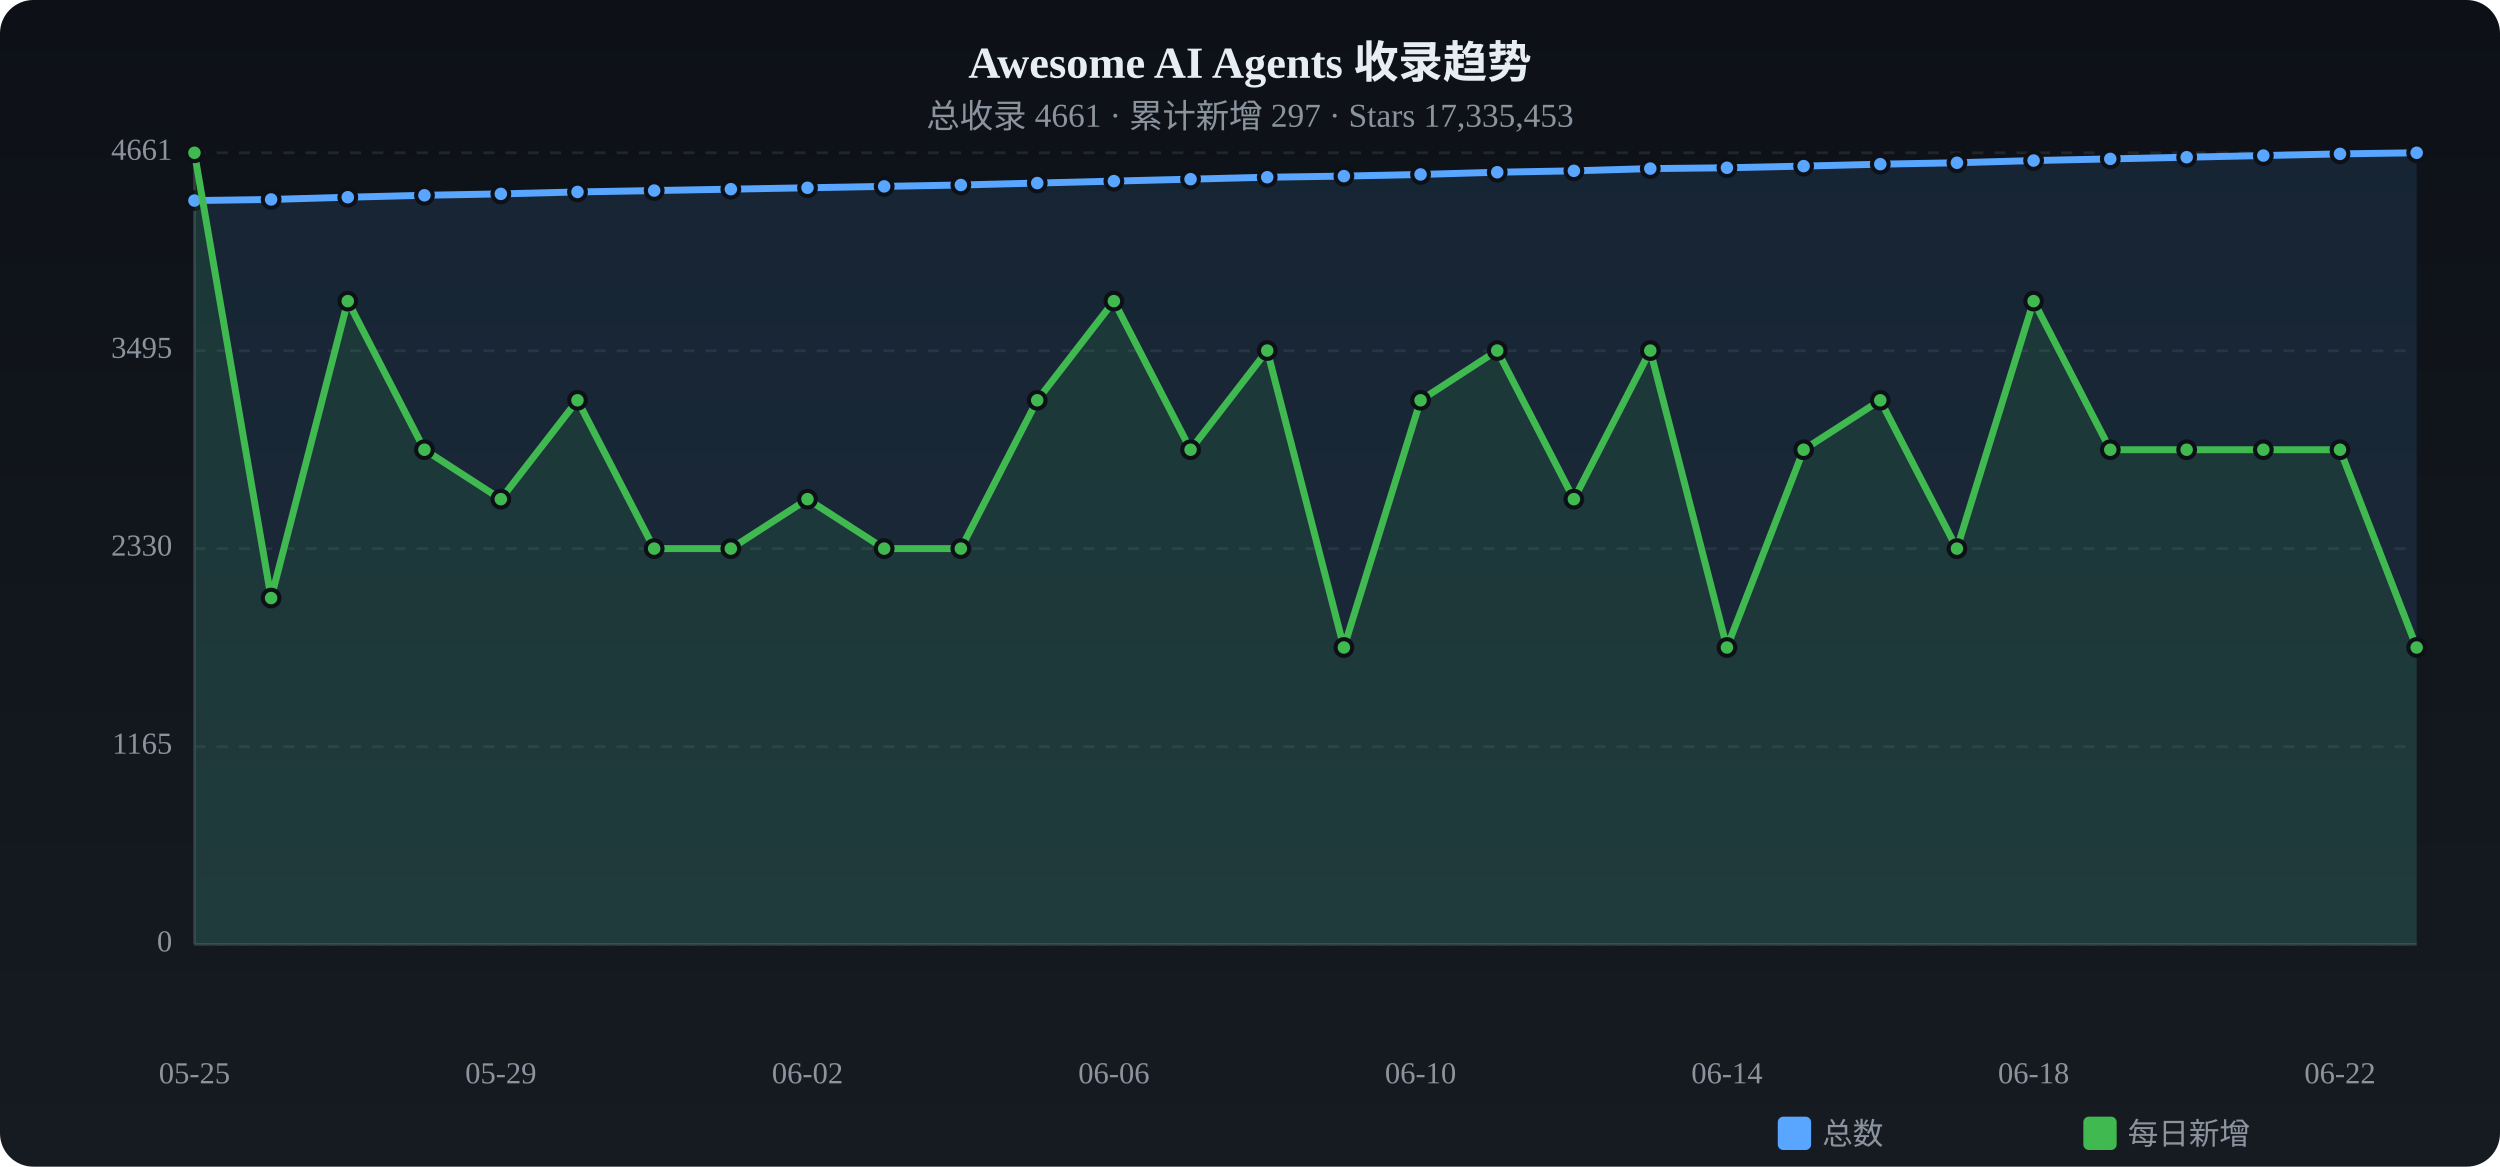
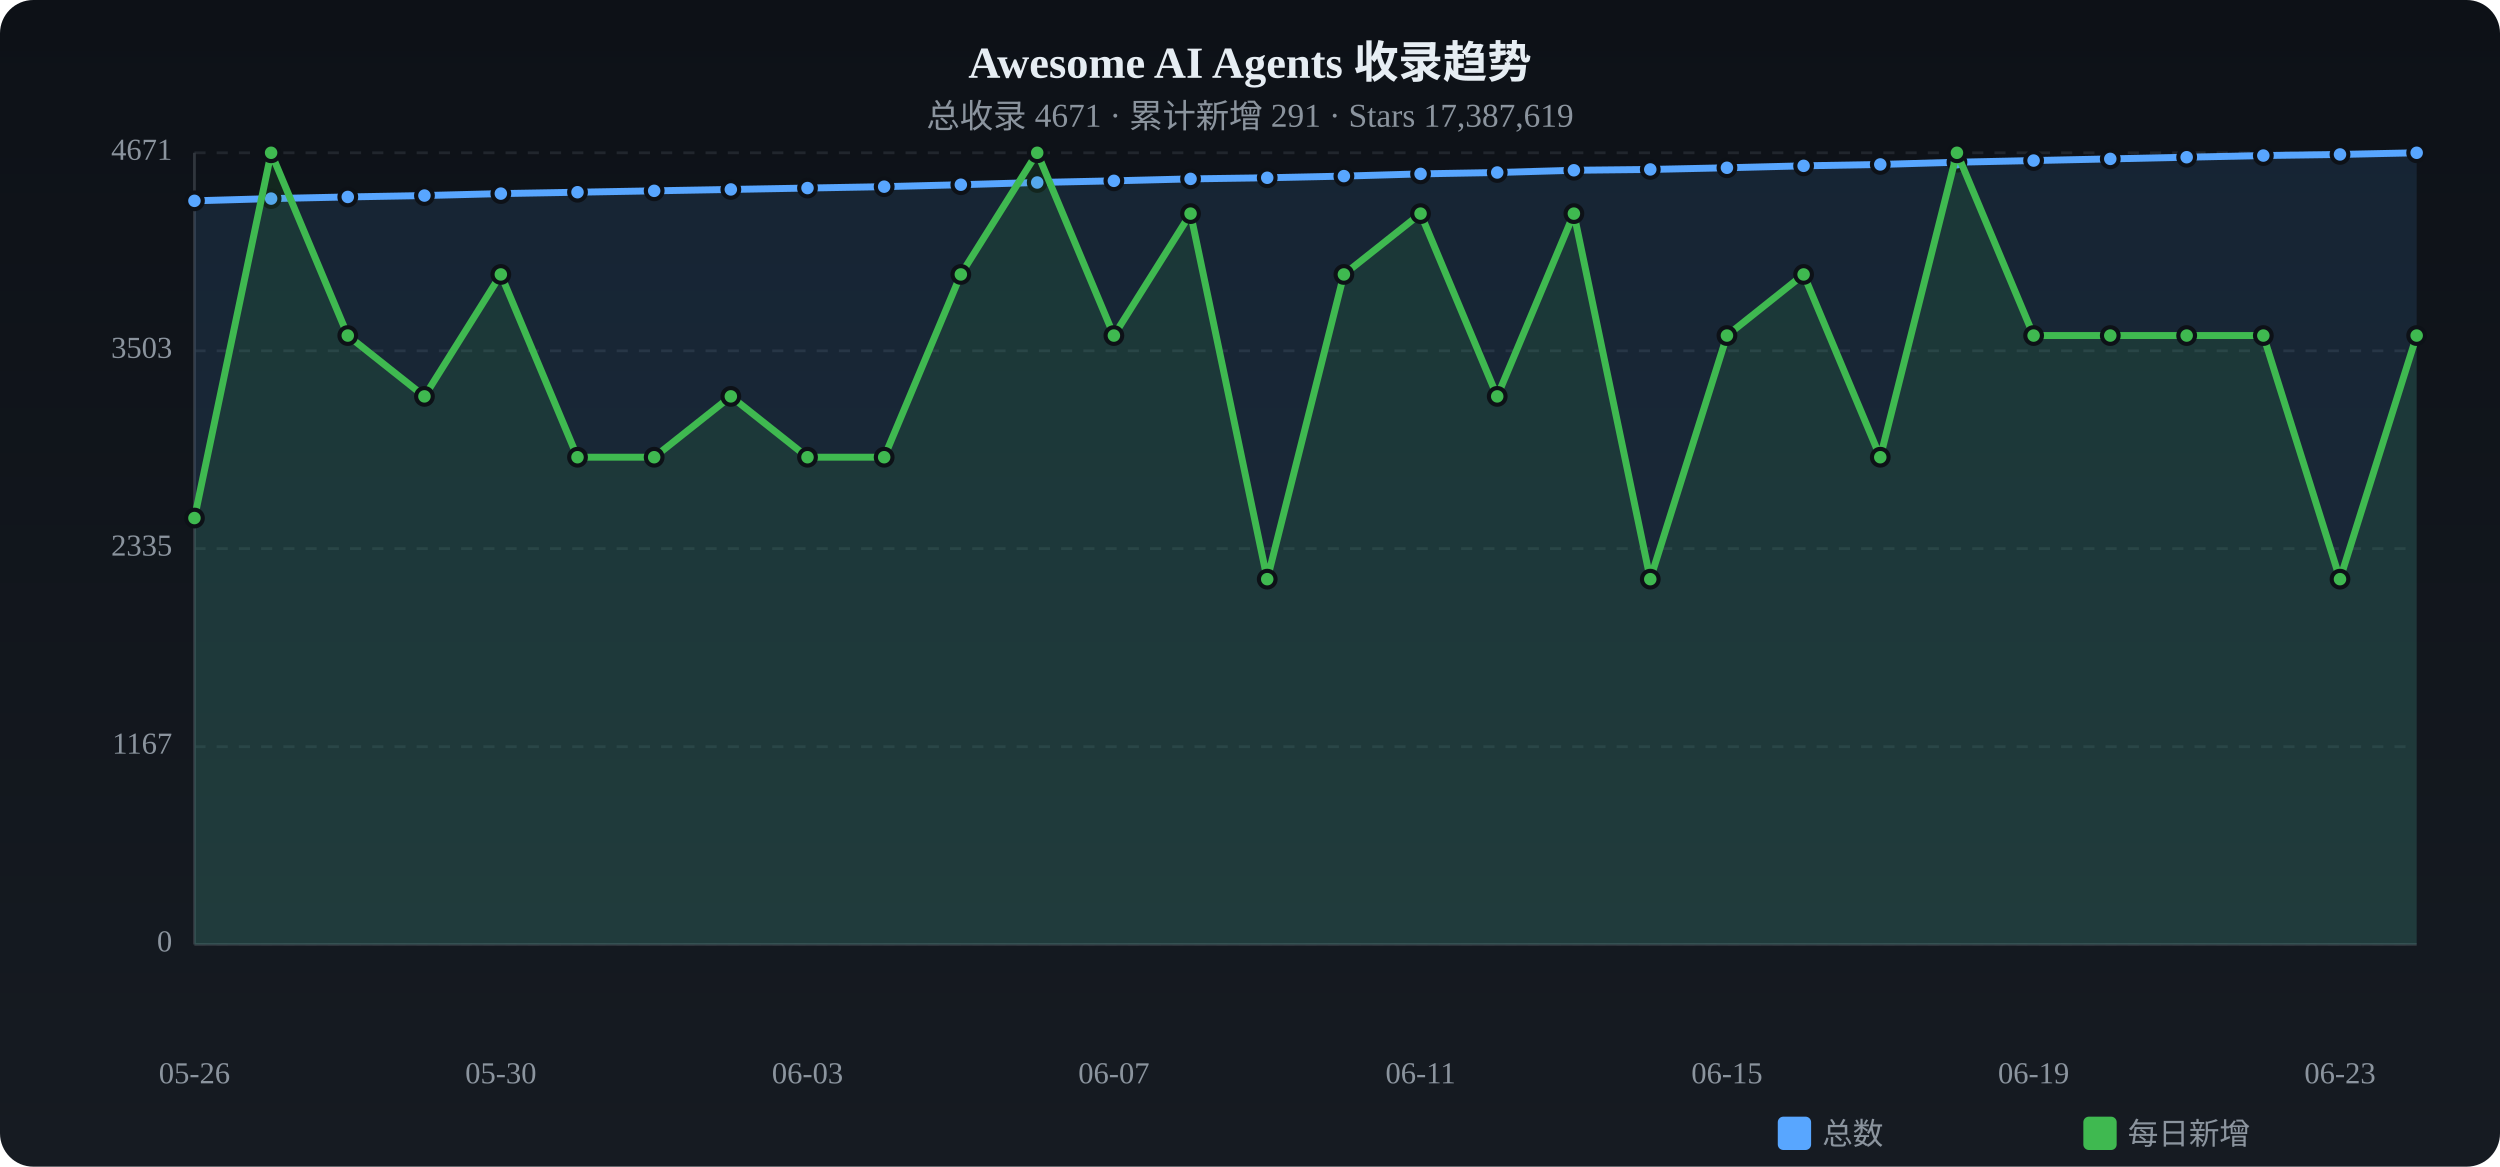
<svg xmlns="http://www.w3.org/2000/svg" viewBox="0 0 900 420" width="900" height="420">
  <defs>
    <linearGradient id="tbg" x1="0%" y1="0%" x2="0%" y2="100%">
      <stop offset="0%" stop-color="#0d1117" />
      <stop offset="100%" stop-color="#161b22" />
    </linearGradient>
  </defs>
  <rect width="900" height="420" rx="12" fill="url(#tbg)" />
  <text x="450.0" y="28" text-anchor="middle" fill="#e6edf3" font-size="16" font-weight="bold">Awesome AI Agents 收录趋势</text>
-   <text x="450.0" y="46" text-anchor="middle" fill="#8b949e" font-size="12">总收录 4661 · 累计新增 297 · Stars 17,335,453</text>
+   <text x="450.0" y="46" text-anchor="middle" fill="#8b949e" font-size="12">总收录 4671 · 累计新增 291 · Stars 17,387,619</text>
  <text x="62" y="340.0" text-anchor="end" fill="#8b949e" font-size="11" dominant-baseline="middle">0</text>
  <line x1="70" y1="340.0" x2="870" y2="340.0" stroke="#21262d" stroke-dasharray="4 4" />
-   <text x="62" y="268.8" text-anchor="end" fill="#8b949e" font-size="11" dominant-baseline="middle">1165</text>
+   <text x="62" y="268.8" text-anchor="end" fill="#8b949e" font-size="11" dominant-baseline="middle">1167</text>
  <line x1="70" y1="268.8" x2="870" y2="268.8" stroke="#21262d" stroke-dasharray="4 4" />
-   <text x="62" y="197.5" text-anchor="end" fill="#8b949e" font-size="11" dominant-baseline="middle">2330</text>
+   <text x="62" y="197.5" text-anchor="end" fill="#8b949e" font-size="11" dominant-baseline="middle">2335</text>
  <line x1="70" y1="197.5" x2="870" y2="197.5" stroke="#21262d" stroke-dasharray="4 4" />
-   <text x="62" y="126.3" text-anchor="end" fill="#8b949e" font-size="11" dominant-baseline="middle">3495</text>
+   <text x="62" y="126.3" text-anchor="end" fill="#8b949e" font-size="11" dominant-baseline="middle">3503</text>
  <line x1="70" y1="126.3" x2="870" y2="126.3" stroke="#21262d" stroke-dasharray="4 4" />
-   <text x="62" y="55.0" text-anchor="end" fill="#8b949e" font-size="11" dominant-baseline="middle">4661</text>
+   <text x="62" y="55.0" text-anchor="end" fill="#8b949e" font-size="11" dominant-baseline="middle">4671</text>
  <line x1="70" y1="55.0" x2="870" y2="55.0" stroke="#21262d" stroke-dasharray="4 4" />
  <line x1="70" y1="55" x2="70" y2="340" stroke="#30363d" />
  <line x1="70" y1="340" x2="870" y2="340" stroke="#30363d" />
-   <path d="M70.0,72.2 L97.6,71.8 L125.2,71.0 L152.8,70.3 L180.3,69.8 L207.9,69.1 L235.5,68.6 L263.1,68.1 L290.7,67.6 L318.3,67.1 L345.9,66.6 L373.4,65.9 L401.0,65.2 L428.6,64.5 L456.2,63.8 L483.8,63.4 L511.4,62.8 L539.0,62.0 L566.6,61.5 L594.1,60.7 L621.7,60.4 L649.3,59.8 L676.9,59.1 L704.5,58.6 L732.1,57.8 L759.7,57.2 L787.2,56.6 L814.8,56.0 L842.4,55.4 L870.0,55.0 L870.0,340 L70.0,340 Z" fill="#58a6ff" opacity="0.12" />
-   <polyline points="70.0,72.2 97.6,71.8 125.2,71.0 152.8,70.3 180.3,69.8 207.9,69.1 235.5,68.6 263.1,68.1 290.7,67.6 318.3,67.1 345.9,66.6 373.4,65.9 401.0,65.2 428.6,64.5 456.2,63.8 483.8,63.4 511.4,62.8 539.0,62.0 566.6,61.5 594.1,60.7 621.7,60.4 649.3,59.8 676.9,59.1 704.5,58.6 732.1,57.8 759.7,57.2 787.2,56.6 814.8,56.0 842.4,55.4 870.0,55.0" fill="none" stroke="#58a6ff" stroke-width="2.5" stroke-linecap="round" stroke-linejoin="round" />
-   <circle cx="70.0" cy="72.2" r="3" fill="#58a6ff" stroke="#0d1117" stroke-width="1.5" />
-   <circle cx="97.6" cy="71.8" r="3" fill="#58a6ff" stroke="#0d1117" stroke-width="1.5" />
-   <circle cx="125.2" cy="71.0" r="3" fill="#58a6ff" stroke="#0d1117" stroke-width="1.5" />
-   <circle cx="152.8" cy="70.3" r="3" fill="#58a6ff" stroke="#0d1117" stroke-width="1.5" />
-   <circle cx="180.3" cy="69.8" r="3" fill="#58a6ff" stroke="#0d1117" stroke-width="1.5" />
-   <circle cx="207.9" cy="69.1" r="3" fill="#58a6ff" stroke="#0d1117" stroke-width="1.5" />
-   <circle cx="235.5" cy="68.6" r="3" fill="#58a6ff" stroke="#0d1117" stroke-width="1.5" />
-   <circle cx="263.1" cy="68.1" r="3" fill="#58a6ff" stroke="#0d1117" stroke-width="1.5" />
-   <circle cx="290.7" cy="67.6" r="3" fill="#58a6ff" stroke="#0d1117" stroke-width="1.5" />
-   <circle cx="318.3" cy="67.1" r="3" fill="#58a6ff" stroke="#0d1117" stroke-width="1.5" />
-   <circle cx="345.9" cy="66.6" r="3" fill="#58a6ff" stroke="#0d1117" stroke-width="1.5" />
-   <circle cx="373.4" cy="65.9" r="3" fill="#58a6ff" stroke="#0d1117" stroke-width="1.5" />
-   <circle cx="401.0" cy="65.2" r="3" fill="#58a6ff" stroke="#0d1117" stroke-width="1.5" />
-   <circle cx="428.6" cy="64.5" r="3" fill="#58a6ff" stroke="#0d1117" stroke-width="1.5" />
-   <circle cx="456.2" cy="63.8" r="3" fill="#58a6ff" stroke="#0d1117" stroke-width="1.5" />
+   <path d="M70.0,72.3 L97.6,71.5 L125.2,70.9 L152.8,70.4 L180.3,69.7 L207.9,69.2 L235.5,68.7 L263.1,68.2 L290.7,67.7 L318.3,67.2 L345.9,66.5 L373.4,65.7 L401.0,65.1 L428.6,64.4 L456.2,64.0 L483.8,63.4 L511.4,62.6 L539.0,62.1 L566.6,61.3 L594.1,61.0 L621.7,60.4 L649.3,59.7 L676.9,59.2 L704.5,58.4 L732.1,57.8 L759.7,57.2 L787.2,56.6 L814.8,56.0 L842.4,55.6 L870.0,55.0 L870.0,340 L70.0,340 Z" fill="#58a6ff" opacity="0.12" />
+   <polyline points="70.0,72.3 97.6,71.5 125.2,70.9 152.8,70.4 180.3,69.7 207.9,69.2 235.5,68.7 263.1,68.2 290.7,67.7 318.3,67.2 345.9,66.5 373.4,65.7 401.0,65.1 428.6,64.4 456.2,64.0 483.8,63.4 511.4,62.6 539.0,62.1 566.6,61.3 594.1,61.0 621.7,60.4 649.3,59.7 676.9,59.2 704.5,58.4 732.1,57.8 759.7,57.2 787.2,56.6 814.8,56.0 842.4,55.6 870.0,55.0" fill="none" stroke="#58a6ff" stroke-width="2.5" stroke-linecap="round" stroke-linejoin="round" />
+   <circle cx="70.0" cy="72.3" r="3" fill="#58a6ff" stroke="#0d1117" stroke-width="1.5" />
+   <circle cx="97.6" cy="71.5" r="3" fill="#58a6ff" stroke="#0d1117" stroke-width="1.5" />
+   <circle cx="125.2" cy="70.9" r="3" fill="#58a6ff" stroke="#0d1117" stroke-width="1.5" />
+   <circle cx="152.8" cy="70.4" r="3" fill="#58a6ff" stroke="#0d1117" stroke-width="1.5" />
+   <circle cx="180.3" cy="69.7" r="3" fill="#58a6ff" stroke="#0d1117" stroke-width="1.5" />
+   <circle cx="207.9" cy="69.2" r="3" fill="#58a6ff" stroke="#0d1117" stroke-width="1.5" />
+   <circle cx="235.5" cy="68.7" r="3" fill="#58a6ff" stroke="#0d1117" stroke-width="1.5" />
+   <circle cx="263.1" cy="68.2" r="3" fill="#58a6ff" stroke="#0d1117" stroke-width="1.5" />
+   <circle cx="290.7" cy="67.7" r="3" fill="#58a6ff" stroke="#0d1117" stroke-width="1.5" />
+   <circle cx="318.3" cy="67.2" r="3" fill="#58a6ff" stroke="#0d1117" stroke-width="1.5" />
+   <circle cx="345.9" cy="66.5" r="3" fill="#58a6ff" stroke="#0d1117" stroke-width="1.5" />
+   <circle cx="373.4" cy="65.7" r="3" fill="#58a6ff" stroke="#0d1117" stroke-width="1.5" />
+   <circle cx="401.0" cy="65.1" r="3" fill="#58a6ff" stroke="#0d1117" stroke-width="1.5" />
+   <circle cx="428.6" cy="64.4" r="3" fill="#58a6ff" stroke="#0d1117" stroke-width="1.5" />
+   <circle cx="456.2" cy="64.0" r="3" fill="#58a6ff" stroke="#0d1117" stroke-width="1.5" />
  <circle cx="483.8" cy="63.4" r="3" fill="#58a6ff" stroke="#0d1117" stroke-width="1.5" />
-   <circle cx="511.4" cy="62.8" r="3" fill="#58a6ff" stroke="#0d1117" stroke-width="1.5" />
-   <circle cx="539.0" cy="62.0" r="3" fill="#58a6ff" stroke="#0d1117" stroke-width="1.5" />
-   <circle cx="566.6" cy="61.5" r="3" fill="#58a6ff" stroke="#0d1117" stroke-width="1.5" />
-   <circle cx="594.1" cy="60.7" r="3" fill="#58a6ff" stroke="#0d1117" stroke-width="1.5" />
+   <circle cx="511.4" cy="62.6" r="3" fill="#58a6ff" stroke="#0d1117" stroke-width="1.5" />
+   <circle cx="539.0" cy="62.1" r="3" fill="#58a6ff" stroke="#0d1117" stroke-width="1.5" />
+   <circle cx="566.6" cy="61.3" r="3" fill="#58a6ff" stroke="#0d1117" stroke-width="1.5" />
+   <circle cx="594.1" cy="61.0" r="3" fill="#58a6ff" stroke="#0d1117" stroke-width="1.5" />
  <circle cx="621.7" cy="60.4" r="3" fill="#58a6ff" stroke="#0d1117" stroke-width="1.5" />
-   <circle cx="649.3" cy="59.8" r="3" fill="#58a6ff" stroke="#0d1117" stroke-width="1.5" />
-   <circle cx="676.9" cy="59.1" r="3" fill="#58a6ff" stroke="#0d1117" stroke-width="1.5" />
-   <circle cx="704.5" cy="58.6" r="3" fill="#58a6ff" stroke="#0d1117" stroke-width="1.5" />
+   <circle cx="649.3" cy="59.7" r="3" fill="#58a6ff" stroke="#0d1117" stroke-width="1.5" />
+   <circle cx="676.9" cy="59.2" r="3" fill="#58a6ff" stroke="#0d1117" stroke-width="1.5" />
+   <circle cx="704.5" cy="58.4" r="3" fill="#58a6ff" stroke="#0d1117" stroke-width="1.5" />
  <circle cx="732.1" cy="57.8" r="3" fill="#58a6ff" stroke="#0d1117" stroke-width="1.5" />
  <circle cx="759.7" cy="57.2" r="3" fill="#58a6ff" stroke="#0d1117" stroke-width="1.5" />
  <circle cx="787.2" cy="56.6" r="3" fill="#58a6ff" stroke="#0d1117" stroke-width="1.5" />
  <circle cx="814.8" cy="56.0" r="3" fill="#58a6ff" stroke="#0d1117" stroke-width="1.5" />
-   <circle cx="842.4" cy="55.4" r="3" fill="#58a6ff" stroke="#0d1117" stroke-width="1.5" />
+   <circle cx="842.4" cy="55.6" r="3" fill="#58a6ff" stroke="#0d1117" stroke-width="1.5" />
  <circle cx="870.0" cy="55.0" r="3" fill="#58a6ff" stroke="#0d1117" stroke-width="1.5" />
-   <path d="M70.0,55.0 L97.6,215.3 L125.2,108.4 L152.8,161.9 L180.3,179.7 L207.9,144.1 L235.5,197.5 L263.1,197.5 L290.7,179.7 L318.3,197.5 L345.9,197.5 L373.4,144.1 L401.0,108.4 L428.6,161.9 L456.2,126.2 L483.8,233.1 L511.4,144.1 L539.0,126.2 L566.6,179.7 L594.1,126.2 L621.7,233.1 L649.3,161.9 L676.9,144.1 L704.5,197.5 L732.1,108.4 L759.7,161.9 L787.2,161.9 L814.8,161.9 L842.4,161.9 L870.0,233.1 L870.0,340 L70.0,340 Z" fill="#3fb950" opacity="0.12" />
-   <polyline points="70.0,55.0 97.6,215.3 125.2,108.4 152.8,161.9 180.3,179.7 207.9,144.1 235.5,197.5 263.1,197.5 290.7,179.7 318.3,197.5 345.9,197.5 373.4,144.1 401.0,108.4 428.6,161.9 456.2,126.2 483.8,233.1 511.4,144.1 539.0,126.2 566.6,179.7 594.1,126.2 621.7,233.1 649.3,161.9 676.9,144.1 704.5,197.5 732.1,108.4 759.7,161.9 787.2,161.9 814.8,161.9 842.4,161.9 870.0,233.1" fill="none" stroke="#3fb950" stroke-width="2.5" stroke-linecap="round" stroke-linejoin="round" />
-   <circle cx="70.0" cy="55.0" r="3" fill="#3fb950" stroke="#0d1117" stroke-width="1.5" />
-   <circle cx="97.6" cy="215.3" r="3" fill="#3fb950" stroke="#0d1117" stroke-width="1.5" />
-   <circle cx="125.2" cy="108.4" r="3" fill="#3fb950" stroke="#0d1117" stroke-width="1.5" />
-   <circle cx="152.8" cy="161.9" r="3" fill="#3fb950" stroke="#0d1117" stroke-width="1.5" />
-   <circle cx="180.3" cy="179.7" r="3" fill="#3fb950" stroke="#0d1117" stroke-width="1.5" />
-   <circle cx="207.9" cy="144.1" r="3" fill="#3fb950" stroke="#0d1117" stroke-width="1.5" />
-   <circle cx="235.5" cy="197.5" r="3" fill="#3fb950" stroke="#0d1117" stroke-width="1.5" />
-   <circle cx="263.1" cy="197.5" r="3" fill="#3fb950" stroke="#0d1117" stroke-width="1.5" />
-   <circle cx="290.7" cy="179.7" r="3" fill="#3fb950" stroke="#0d1117" stroke-width="1.5" />
-   <circle cx="318.3" cy="197.5" r="3" fill="#3fb950" stroke="#0d1117" stroke-width="1.5" />
-   <circle cx="345.9" cy="197.5" r="3" fill="#3fb950" stroke="#0d1117" stroke-width="1.5" />
-   <circle cx="373.4" cy="144.1" r="3" fill="#3fb950" stroke="#0d1117" stroke-width="1.5" />
-   <circle cx="401.0" cy="108.4" r="3" fill="#3fb950" stroke="#0d1117" stroke-width="1.5" />
-   <circle cx="428.6" cy="161.9" r="3" fill="#3fb950" stroke="#0d1117" stroke-width="1.5" />
-   <circle cx="456.2" cy="126.2" r="3" fill="#3fb950" stroke="#0d1117" stroke-width="1.5" />
-   <circle cx="483.8" cy="233.1" r="3" fill="#3fb950" stroke="#0d1117" stroke-width="1.5" />
-   <circle cx="511.4" cy="144.1" r="3" fill="#3fb950" stroke="#0d1117" stroke-width="1.5" />
-   <circle cx="539.0" cy="126.2" r="3" fill="#3fb950" stroke="#0d1117" stroke-width="1.5" />
-   <circle cx="566.6" cy="179.7" r="3" fill="#3fb950" stroke="#0d1117" stroke-width="1.5" />
-   <circle cx="594.1" cy="126.2" r="3" fill="#3fb950" stroke="#0d1117" stroke-width="1.5" />
-   <circle cx="621.7" cy="233.1" r="3" fill="#3fb950" stroke="#0d1117" stroke-width="1.5" />
-   <circle cx="649.3" cy="161.9" r="3" fill="#3fb950" stroke="#0d1117" stroke-width="1.5" />
-   <circle cx="676.9" cy="144.1" r="3" fill="#3fb950" stroke="#0d1117" stroke-width="1.5" />
-   <circle cx="704.5" cy="197.5" r="3" fill="#3fb950" stroke="#0d1117" stroke-width="1.5" />
-   <circle cx="732.1" cy="108.4" r="3" fill="#3fb950" stroke="#0d1117" stroke-width="1.5" />
-   <circle cx="759.7" cy="161.9" r="3" fill="#3fb950" stroke="#0d1117" stroke-width="1.5" />
-   <circle cx="787.2" cy="161.9" r="3" fill="#3fb950" stroke="#0d1117" stroke-width="1.5" />
-   <circle cx="814.8" cy="161.9" r="3" fill="#3fb950" stroke="#0d1117" stroke-width="1.5" />
-   <circle cx="842.4" cy="161.9" r="3" fill="#3fb950" stroke="#0d1117" stroke-width="1.5" />
-   <circle cx="870.0" cy="233.1" r="3" fill="#3fb950" stroke="#0d1117" stroke-width="1.5" />
-   <text x="70.0" y="390" text-anchor="middle" fill="#8b949e" font-size="11">05-25</text>
-   <text x="180.3" y="390" text-anchor="middle" fill="#8b949e" font-size="11">05-29</text>
-   <text x="290.7" y="390" text-anchor="middle" fill="#8b949e" font-size="11">06-02</text>
-   <text x="401.0" y="390" text-anchor="middle" fill="#8b949e" font-size="11">06-06</text>
-   <text x="511.4" y="390" text-anchor="middle" fill="#8b949e" font-size="11">06-10</text>
-   <text x="621.7" y="390" text-anchor="middle" fill="#8b949e" font-size="11">06-14</text>
-   <text x="732.1" y="390" text-anchor="middle" fill="#8b949e" font-size="11">06-18</text>
-   <text x="842.4" y="390" text-anchor="middle" fill="#8b949e" font-size="11">06-22</text>
+   <path d="M70.0,186.5 L97.6,55.0 L125.2,120.8 L152.8,142.7 L180.3,98.8 L207.9,164.6 L235.5,164.6 L263.1,142.7 L290.7,164.6 L318.3,164.6 L345.9,98.8 L373.4,55.0 L401.0,120.8 L428.6,76.9 L456.2,208.5 L483.8,98.8 L511.4,76.9 L539.0,142.7 L566.6,76.9 L594.1,208.5 L621.7,120.8 L649.3,98.8 L676.9,164.6 L704.5,55.0 L732.1,120.8 L759.7,120.8 L787.2,120.8 L814.8,120.8 L842.4,208.5 L870.0,120.8 L870.0,340 L70.0,340 Z" fill="#3fb950" opacity="0.12" />
+   <polyline points="70.0,186.5 97.6,55.0 125.2,120.8 152.8,142.7 180.3,98.8 207.9,164.6 235.5,164.6 263.1,142.7 290.7,164.6 318.3,164.6 345.9,98.8 373.4,55.0 401.0,120.8 428.6,76.9 456.2,208.5 483.8,98.8 511.4,76.9 539.0,142.7 566.6,76.9 594.1,208.5 621.7,120.8 649.3,98.8 676.9,164.6 704.5,55.0 732.1,120.8 759.7,120.8 787.2,120.8 814.8,120.8 842.4,208.5 870.0,120.8" fill="none" stroke="#3fb950" stroke-width="2.5" stroke-linecap="round" stroke-linejoin="round" />
+   <circle cx="70.0" cy="186.5" r="3" fill="#3fb950" stroke="#0d1117" stroke-width="1.5" />
+   <circle cx="97.6" cy="55.0" r="3" fill="#3fb950" stroke="#0d1117" stroke-width="1.5" />
+   <circle cx="125.2" cy="120.8" r="3" fill="#3fb950" stroke="#0d1117" stroke-width="1.5" />
+   <circle cx="152.8" cy="142.7" r="3" fill="#3fb950" stroke="#0d1117" stroke-width="1.5" />
+   <circle cx="180.3" cy="98.8" r="3" fill="#3fb950" stroke="#0d1117" stroke-width="1.5" />
+   <circle cx="207.9" cy="164.6" r="3" fill="#3fb950" stroke="#0d1117" stroke-width="1.5" />
+   <circle cx="235.5" cy="164.6" r="3" fill="#3fb950" stroke="#0d1117" stroke-width="1.5" />
+   <circle cx="263.1" cy="142.7" r="3" fill="#3fb950" stroke="#0d1117" stroke-width="1.5" />
+   <circle cx="290.7" cy="164.6" r="3" fill="#3fb950" stroke="#0d1117" stroke-width="1.5" />
+   <circle cx="318.3" cy="164.6" r="3" fill="#3fb950" stroke="#0d1117" stroke-width="1.5" />
+   <circle cx="345.9" cy="98.8" r="3" fill="#3fb950" stroke="#0d1117" stroke-width="1.5" />
+   <circle cx="373.4" cy="55.0" r="3" fill="#3fb950" stroke="#0d1117" stroke-width="1.5" />
+   <circle cx="401.0" cy="120.8" r="3" fill="#3fb950" stroke="#0d1117" stroke-width="1.5" />
+   <circle cx="428.6" cy="76.9" r="3" fill="#3fb950" stroke="#0d1117" stroke-width="1.5" />
+   <circle cx="456.2" cy="208.5" r="3" fill="#3fb950" stroke="#0d1117" stroke-width="1.5" />
+   <circle cx="483.8" cy="98.8" r="3" fill="#3fb950" stroke="#0d1117" stroke-width="1.5" />
+   <circle cx="511.4" cy="76.9" r="3" fill="#3fb950" stroke="#0d1117" stroke-width="1.5" />
+   <circle cx="539.0" cy="142.7" r="3" fill="#3fb950" stroke="#0d1117" stroke-width="1.5" />
+   <circle cx="566.6" cy="76.9" r="3" fill="#3fb950" stroke="#0d1117" stroke-width="1.5" />
+   <circle cx="594.1" cy="208.5" r="3" fill="#3fb950" stroke="#0d1117" stroke-width="1.5" />
+   <circle cx="621.7" cy="120.8" r="3" fill="#3fb950" stroke="#0d1117" stroke-width="1.5" />
+   <circle cx="649.3" cy="98.8" r="3" fill="#3fb950" stroke="#0d1117" stroke-width="1.5" />
+   <circle cx="676.9" cy="164.6" r="3" fill="#3fb950" stroke="#0d1117" stroke-width="1.5" />
+   <circle cx="704.5" cy="55.0" r="3" fill="#3fb950" stroke="#0d1117" stroke-width="1.5" />
+   <circle cx="732.1" cy="120.8" r="3" fill="#3fb950" stroke="#0d1117" stroke-width="1.5" />
+   <circle cx="759.7" cy="120.8" r="3" fill="#3fb950" stroke="#0d1117" stroke-width="1.5" />
+   <circle cx="787.2" cy="120.8" r="3" fill="#3fb950" stroke="#0d1117" stroke-width="1.5" />
+   <circle cx="814.8" cy="120.8" r="3" fill="#3fb950" stroke="#0d1117" stroke-width="1.5" />
+   <circle cx="842.4" cy="208.5" r="3" fill="#3fb950" stroke="#0d1117" stroke-width="1.5" />
+   <circle cx="870.0" cy="120.8" r="3" fill="#3fb950" stroke="#0d1117" stroke-width="1.5" />
+   <text x="70.0" y="390" text-anchor="middle" fill="#8b949e" font-size="11">05-26</text>
+   <text x="180.3" y="390" text-anchor="middle" fill="#8b949e" font-size="11">05-30</text>
+   <text x="290.7" y="390" text-anchor="middle" fill="#8b949e" font-size="11">06-03</text>
+   <text x="401.0" y="390" text-anchor="middle" fill="#8b949e" font-size="11">06-07</text>
+   <text x="511.4" y="390" text-anchor="middle" fill="#8b949e" font-size="11">06-11</text>
+   <text x="621.7" y="390" text-anchor="middle" fill="#8b949e" font-size="11">06-15</text>
+   <text x="732.1" y="390" text-anchor="middle" fill="#8b949e" font-size="11">06-19</text>
+   <text x="842.4" y="390" text-anchor="middle" fill="#8b949e" font-size="11">06-23</text>
  <rect x="640" y="402" width="12" height="12" rx="2" fill="#58a6ff" />
  <text x="656" y="412" fill="#8b949e" font-size="11">总数</text>
  <rect x="750" y="402" width="12" height="12" rx="2" fill="#3fb950" />
  <text x="766" y="412" fill="#8b949e" font-size="11">每日新增</text>
</svg>
